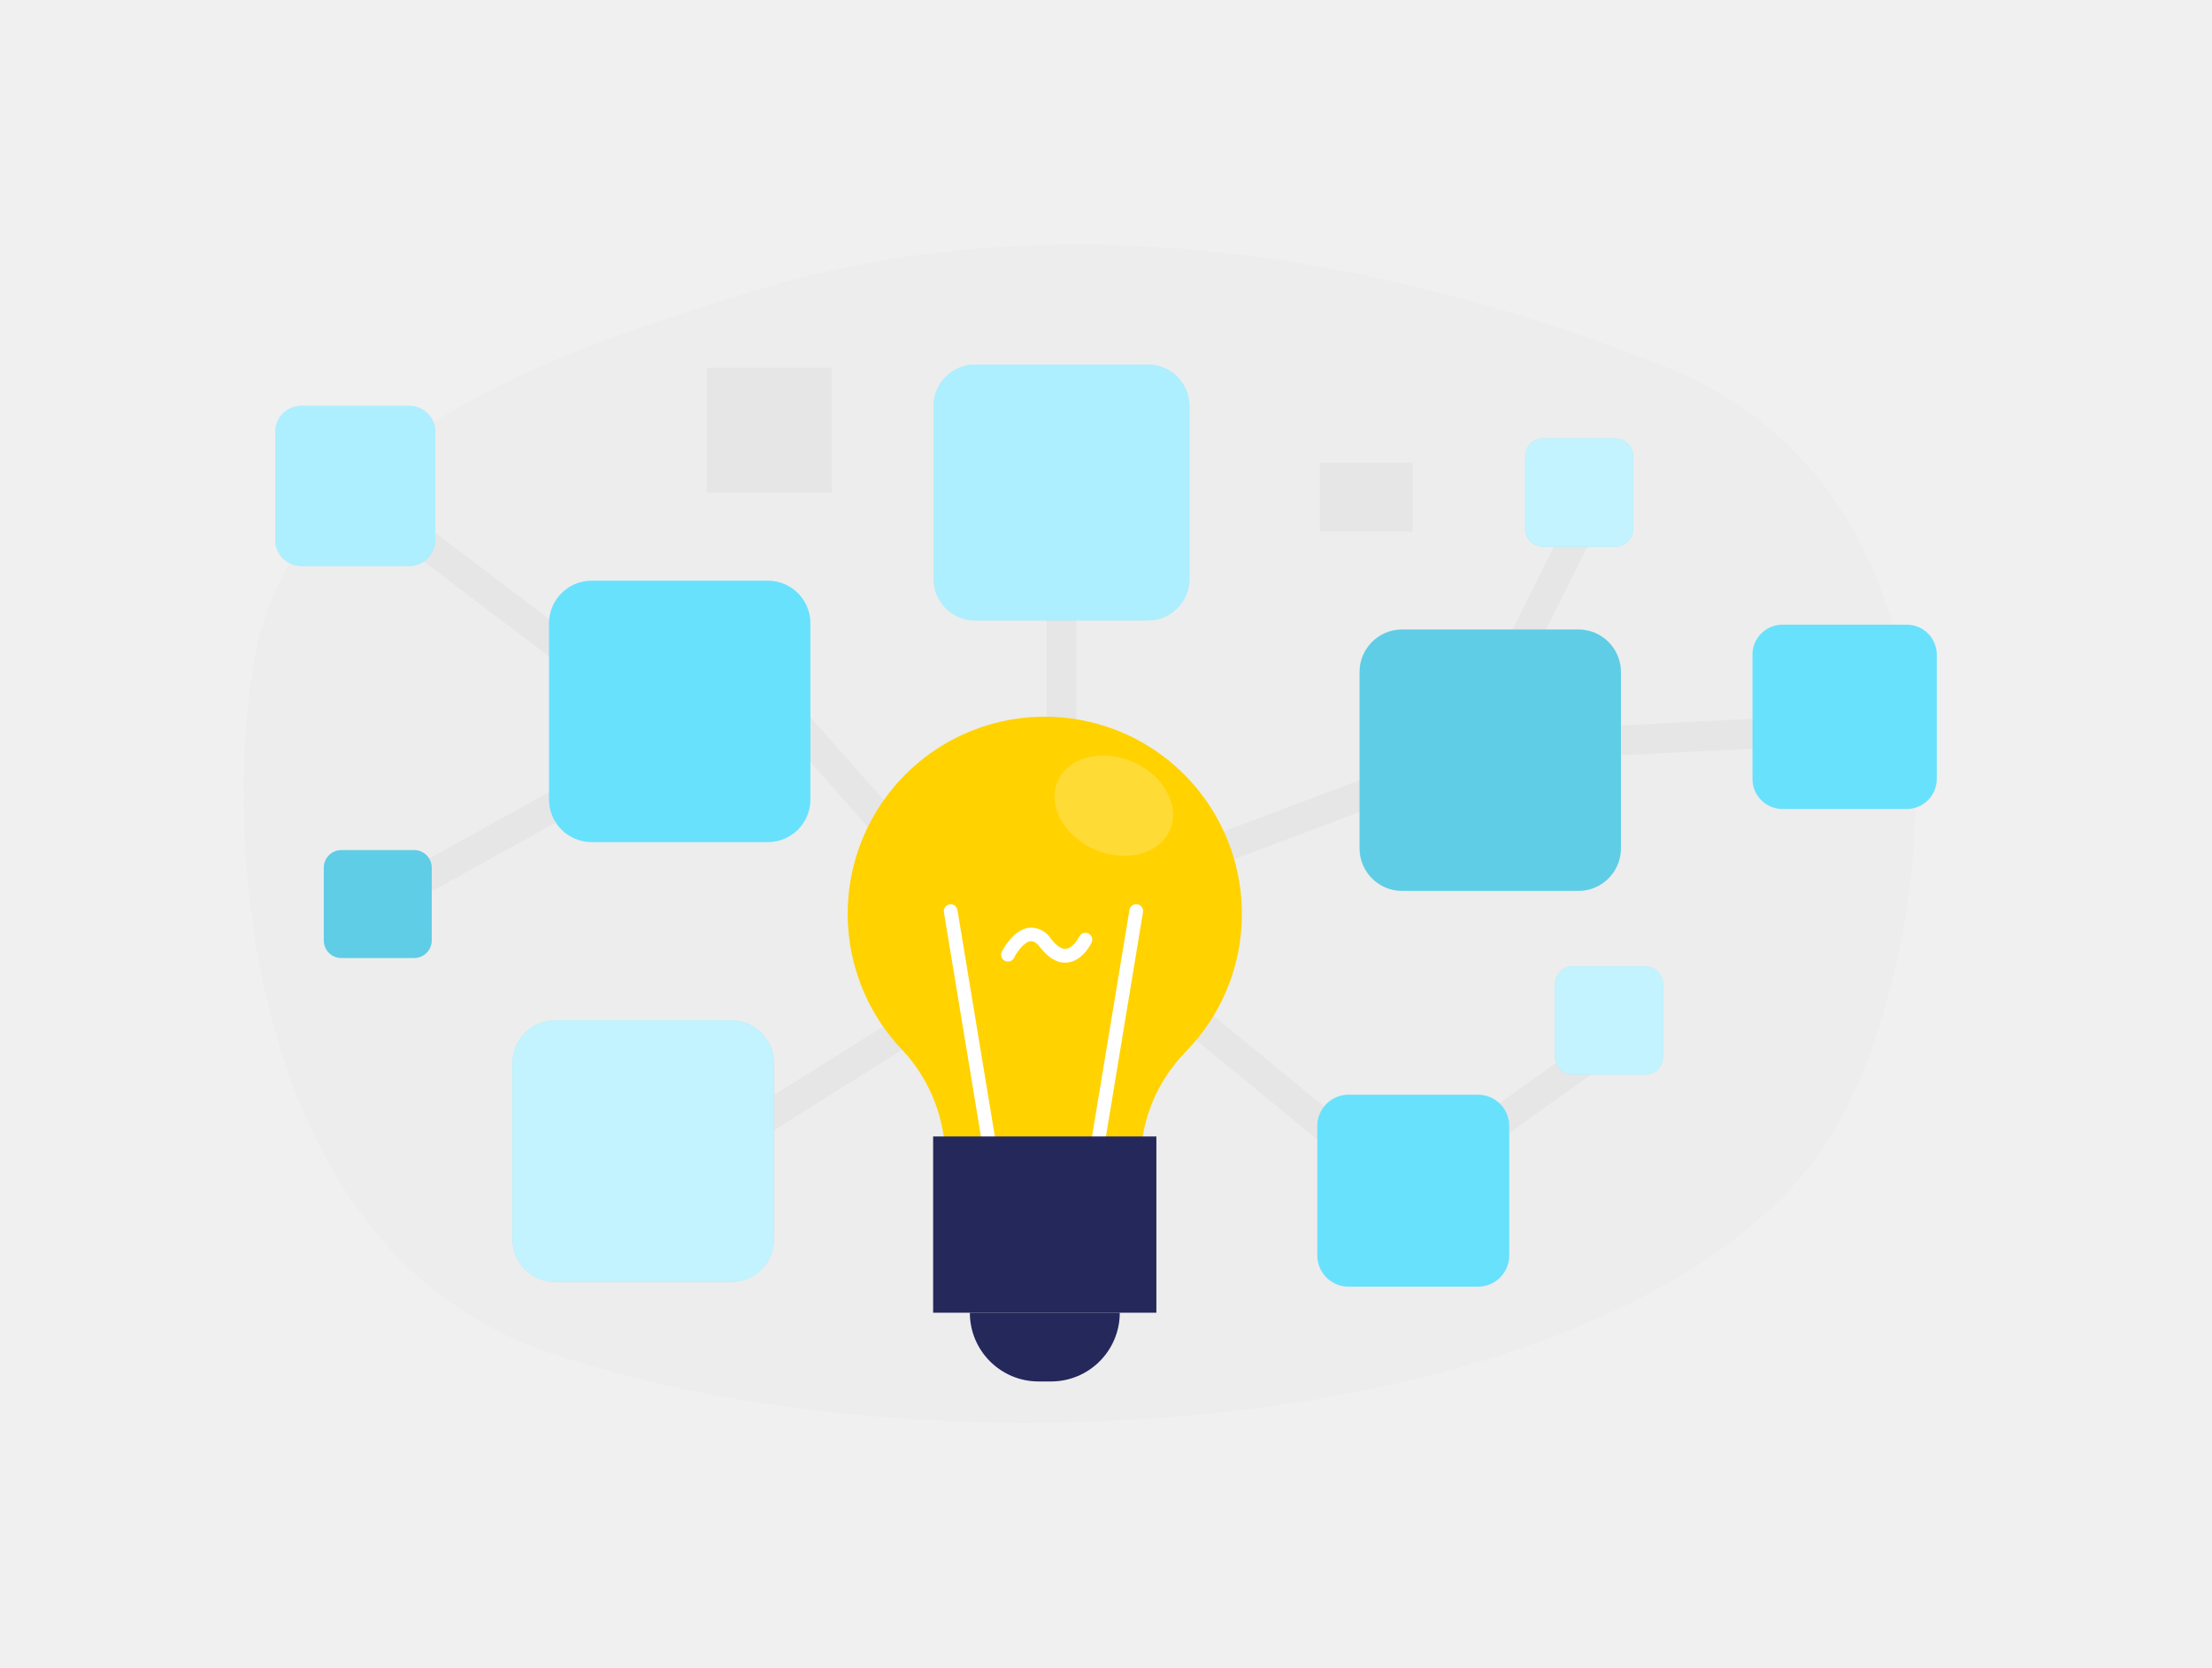
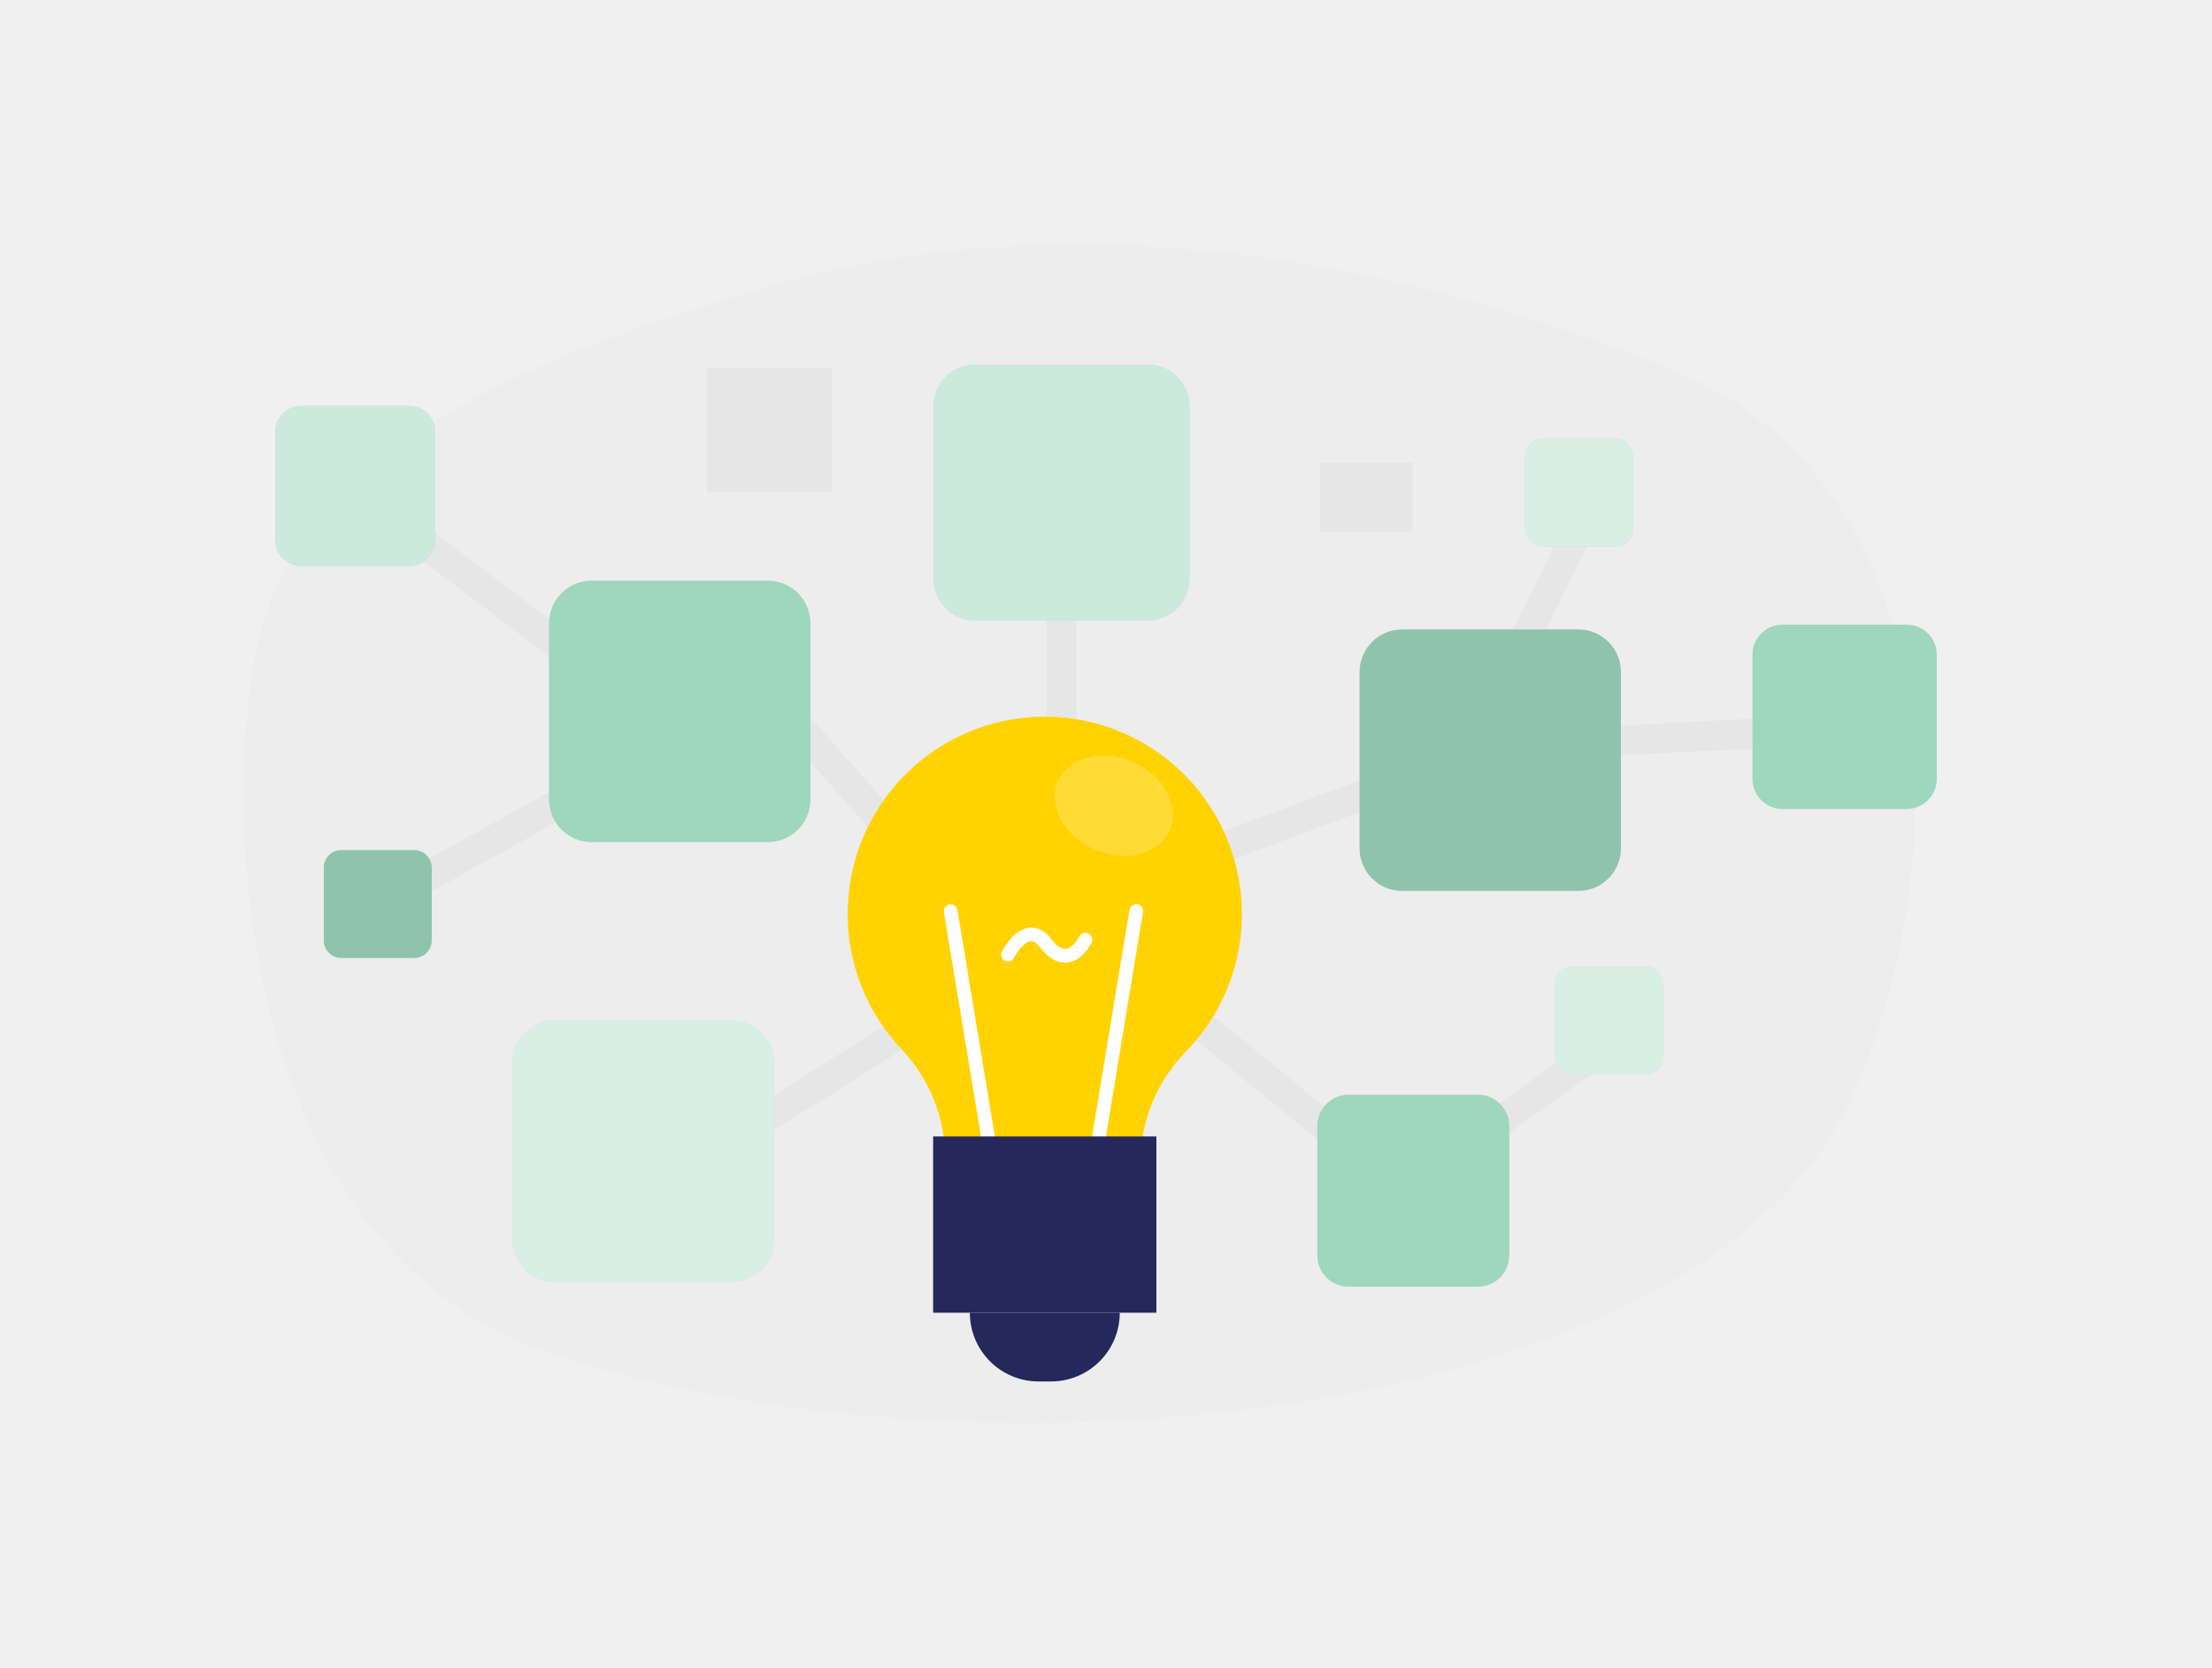
- <svg xmlns="http://www.w3.org/2000/svg" id="Layer_1" data-name="Layer 1" viewBox="0 0 400 300" width="406" height="306" class="illustration styles_illustrationTablet__1DWOa">
-   <path d="M135,52.26C105.13,61.61,54.58,77,46.32,116.9c-6.18,29.87-3.32,107.88,53,126.94C175.08,269.5,305.74,257,334,199.45,352.15,162.51,357,88,301.43,65.71,263.78,50.61,199.15,32.24,135,52.26Z" fill="#e6e6e6" opacity="0.3" />
-   <rect x="189.26" y="94.73" width="5.38" height="44.34" fill="#e6e6e6" />
-   <rect x="260.37" y="103.31" width="39.5" height="5.38" transform="translate(60.46 309.6) rotate(-63.56)" fill="#e6e6e6" />
-   <rect x="228.73" y="167.37" width="5.38" height="57.73" transform="translate(-67.1 250.52) rotate(-50.6)" fill="#e6e6e6" />
-   <path d="M257.86,215.8a2.39,2.39,0,0,0,.11-2.44l-4.81,2.4c-1.24-2.48,1-4.19,6.32-8.33,3.11-2.4,7.49-5.64,13-9.62,9.39-6.77,19-13.43,19.09-13.5l3.07,4.42C280.48,198.57,259.7,213.47,257.86,215.8Z" fill="#e6e6e6" />
-   <polygon points="214 158.08 212.11 153.04 268.93 131.64 334.94 128.32 335.22 133.7 270.04 136.98 214 158.08" fill="#e6e6e6" />
-   <rect x="120.57" y="194.32" width="49.76" height="5.38" transform="translate(-82.5 107.52) rotate(-32.13)" fill="#e6e6e6" />
-   <rect x="150.54" y="120.5" width="5.38" height="40.1" transform="translate(-54.66 136.8) rotate(-41.49)" fill="#e6e6e6" />
-   <polygon points="69.62 165.09 67.01 160.38 117.99 132.13 63.02 90.47 66.27 86.18 127.83 132.83 69.62 165.09" fill="#e6e6e6" />
-   <path d="M224.57,164.51a35.64,35.64,0,1,0-61.42,24.59A28.79,28.79,0,0,1,170.94,209v1.22h35.27v-.9a28.86,28.86,0,0,1,8.31-20A35.48,35.48,0,0,0,224.57,164.51Z" fill="#ffd200" />
-   <path d="M179.36,210.31a1.24,1.24,0,0,1-1.22-1l-7.45-45.09a1.24,1.24,0,1,1,2.45-.41l7.45,45.09a1.25,1.25,0,0,1-1,1.43Z" fill="#fff" />
-   <path d="M198,210.31l-.21,0a1.25,1.25,0,0,1-1-1.43l7.45-45.09a1.24,1.24,0,1,1,2.45.41l-7.45,45.09A1.24,1.24,0,0,1,198,210.31Z" fill="#fff" />
-   <rect x="168.74" y="204.75" width="40.37" height="31.87" fill="#24285b" />
-   <path d="M192.59,173.33c-1.57,0-3.09-.94-4.53-2.81-.58-.76-1.15-1.11-1.68-1.07-1.2.11-2.56,2.05-3,3a1.24,1.24,0,0,1-2.21-1.13c.21-.41,2.14-4.06,5-4.32a4.32,4.32,0,0,1,3.88,2c.69.89,1.72,1.94,2.71,1.83,1.15-.12,2.16-1.7,2.42-2.24a1.24,1.24,0,0,1,2.24,1.06c-.16.34-1.66,3.36-4.39,3.65Z" fill="#fff" />
-   <ellipse cx="201.41" cy="144.95" rx="8.65" ry="11.07" transform="translate(-11.7 272.07) rotate(-66.56)" fill="#fff" opacity="0.21" />
-   <path d="M175.38,236.62h27.11a0,0,0,0,1,0,0v0a12.43,12.43,0,0,1-12.43,12.43h-2.25a12.43,12.43,0,0,1-12.43-12.43v0a0,0,0,0,1,0,0Z" fill="#24285b" />
-   <rect x="99.28" y="104.26" width="47.27" height="47.27" rx="7.7" fill="#68e1fd" />
-   <rect x="245.85" y="113.08" width="47.27" height="47.27" rx="7.7" fill="#68e1fd" />
-   <rect x="245.85" y="113.08" width="47.27" height="47.27" rx="7.7" opacity="0.09" />
-   <rect x="92.68" y="183.78" width="47.27" height="47.27" rx="7.7" fill="#68e1fd" />
-   <rect x="92.68" y="183.78" width="47.27" height="47.27" rx="7.7" fill="#fff" opacity="0.6" />
-   <rect x="238.21" y="197.2" width="34.71" height="34.71" rx="5.65" fill="#68e1fd" />
-   <rect x="168.82" y="65.18" width="46.27" height="46.27" rx="7.53" fill="#68e1fd" />
-   <rect x="168.82" y="65.18" width="46.27" height="46.27" rx="7.53" fill="#fff" opacity="0.46" />
-   <rect x="49.77" y="72.65" width="28.95" height="28.95" rx="4.71" fill="#68e1fd" />
-   <rect x="49.77" y="72.65" width="28.95" height="28.95" rx="4.71" fill="#fff" opacity="0.46" />
-   <rect x="58.55" y="152.97" width="19.52" height="19.52" rx="3.18" fill="#68e1fd" />
-   <rect x="58.55" y="152.97" width="19.52" height="19.52" rx="3.18" opacity="0.09" />
-   <rect x="281.2" y="174.02" width="19.52" height="19.52" rx="3.18" fill="#68e1fd" />
-   <rect x="281.2" y="174.02" width="19.52" height="19.52" rx="3.18" fill="#fff" opacity="0.6" />
-   <rect x="275.8" y="78.56" width="19.52" height="19.52" rx="3.18" fill="#68e1fd" />
-   <rect x="275.8" y="78.56" width="19.52" height="19.52" rx="3.18" fill="#fff" opacity="0.6" />
-   <rect x="316.9" y="112.21" width="33.33" height="33.33" rx="5.43" fill="#68e1fd" />
-   <rect x="127.83" y="65.76" width="22.56" height="22.56" fill="#e6e6e6" />
-   <rect x="238.65" y="82.9" width="16.79" height="12.47" fill="#e6e6e6" />
+ <svg xmlns="http://www.w3.org/2000/svg" width="406" height="306" viewBox="0 0 406 306" fill="none">
+   <path opacity="0.3" d="M137.025 53.794C106.707 63.285 55.399 78.905 47.015 119.404C40.742 149.722 43.645 228.902 100.81 248.248C177.706 274.293 310.326 261.605 339.01 203.192C357.432 165.698 362.355 90.07 305.951 67.446C267.737 52.12 202.137 33.474 137.025 53.794Z" fill="#E6E6E6" />
+   <path d="M197.56 96.9H192.099V141.905H197.56V96.9Z" fill="#E6E6E6" />
+   <path d="M290.781 89.152L272.93 125.051L277.819 127.482L295.671 91.583L290.781 89.152Z" fill="#E6E6E6" />
+   <path d="M213.992 179.237L210.526 183.457L255.805 220.65L259.271 216.43L213.992 179.237Z" fill="#E6E6E6" />
+   <path d="M261.728 219.787C261.967 219.422 262.104 218.999 262.124 218.564C262.144 218.128 262.045 217.695 261.839 217.31L256.957 219.746C255.699 217.229 257.972 215.493 263.372 211.291C266.529 208.855 270.974 205.566 276.567 201.527C286.098 194.655 295.852 187.895 295.943 187.824L299.06 192.311C284.687 202.298 263.595 217.422 261.728 219.787Z" fill="#E6E6E6" />
+   <path d="M217.21 161.201L215.292 156.085L272.964 134.364L339.964 130.994L340.248 136.455L274.091 139.784L217.21 161.201Z" fill="#E6E6E6" />
+   <path d="M167.567 184.963L124.796 211.824L127.7 216.449L170.471 189.587L167.567 184.963Z" fill="#E6E6E6" />
+   <path d="M144.095 126.375L140.004 129.992L166.968 160.481L171.059 156.863L144.095 126.375Z" fill="#E6E6E6" />
+   <path d="M70.664 168.316L68.015 163.536L119.76 134.862L63.965 92.577L67.264 88.223L129.747 135.572L70.664 168.316Z" fill="#E6E6E6" />
+   <path d="M227.939 167.727C227.942 161.813 226.495 155.988 223.724 150.763C220.954 145.538 216.945 141.071 212.048 137.755C207.151 134.439 201.515 132.374 195.635 131.741C189.755 131.108 183.809 131.927 178.319 134.125C172.828 136.323 167.96 139.834 164.141 144.35C160.323 148.866 157.669 154.249 156.414 160.029C155.158 165.808 155.339 171.807 156.94 177.5C158.541 183.194 161.514 188.408 165.597 192.686C170.727 198.155 173.557 205.386 173.504 212.884V214.123H209.303V213.209C209.373 205.604 212.398 198.324 217.738 192.909C224.296 186.169 227.957 177.131 227.939 167.727Z" fill="#FFD200" />
+   <path d="M182.05 214.215C181.758 214.216 181.475 214.115 181.249 213.93C181.023 213.745 180.869 213.487 180.812 213.2L173.25 167.434C173.223 167.27 173.228 167.103 173.265 166.942C173.303 166.781 173.371 166.628 173.467 166.493C173.564 166.359 173.685 166.244 173.826 166.156C173.966 166.069 174.122 166.009 174.286 165.982C174.449 165.955 174.616 165.96 174.777 165.997C174.939 166.034 175.091 166.103 175.226 166.199C175.361 166.295 175.475 166.417 175.563 166.557C175.651 166.698 175.71 166.854 175.737 167.017L183.299 212.784C183.352 213.11 183.276 213.445 183.087 213.716C182.897 213.987 182.609 214.173 182.284 214.235L182.05 214.215Z" fill="white" />
+   <path d="M200.97 214.214H200.757C200.432 214.152 200.144 213.966 199.954 213.694C199.765 213.423 199.688 213.089 199.742 212.762L207.304 166.996C207.359 166.666 207.543 166.372 207.815 166.178C208.087 165.984 208.425 165.905 208.755 165.961C209.085 166.016 209.379 166.2 209.573 166.472C209.767 166.744 209.845 167.082 209.79 167.412L202.229 213.178C202.176 213.472 202.02 213.738 201.789 213.927C201.559 214.117 201.268 214.218 200.97 214.214Z" fill="white" />
+   <path d="M212.247 208.57H171.271V240.918H212.247V208.57Z" fill="#24285B" />
+   <path d="M195.479 176.679C193.885 176.679 192.343 175.725 190.881 173.827C190.292 173.056 189.714 172.701 189.176 172.741C187.958 172.853 186.577 174.822 186.131 175.786C185.979 176.084 185.715 176.308 185.397 176.411C185.079 176.514 184.733 176.486 184.436 176.334C184.138 176.182 183.913 175.918 183.811 175.6C183.708 175.282 183.736 174.937 183.888 174.639C184.101 174.223 186.06 170.518 188.963 170.254C189.74 170.213 190.515 170.379 191.207 170.735C191.899 171.092 192.484 171.627 192.901 172.284C193.601 173.188 194.647 174.253 195.651 174.142C196.819 174.02 197.844 172.416 198.108 171.868C198.258 171.58 198.515 171.361 198.823 171.257C199.131 171.153 199.468 171.173 199.762 171.313C200.056 171.452 200.285 171.699 200.4 172.004C200.516 172.308 200.509 172.645 200.381 172.944C200.219 173.289 198.696 176.355 195.926 176.649L195.479 176.679Z" fill="white" />
+   <path opacity="0.21" d="M214.737 152.333C216.666 147.884 213.614 142.277 207.92 139.808C202.227 137.34 196.048 138.945 194.119 143.394C192.19 147.843 195.242 153.45 200.936 155.919C206.629 158.387 212.808 156.782 214.737 152.333Z" fill="white" />
+   <path d="M178.011 240.92H205.527C205.527 242.577 205.201 244.217 204.567 245.748C203.933 247.279 203.004 248.67 201.832 249.841C200.661 251.013 199.27 251.942 197.739 252.576C196.208 253.21 194.568 253.536 192.911 253.536H190.627C187.281 253.536 184.072 252.207 181.706 249.841C179.34 247.475 178.011 244.266 178.011 240.92Z" fill="#24285B" />
+   <path d="M140.933 106.574H108.585C104.268 106.574 100.769 110.073 100.769 114.39V146.738C100.769 151.054 104.268 154.553 108.585 154.553H140.933C145.249 154.553 148.748 151.054 148.748 146.738V114.39C148.748 110.073 145.249 106.574 140.933 106.574Z" fill="#9ED6BE" />
+   <path d="M289.701 115.525H257.353C253.037 115.525 249.538 119.025 249.538 123.341V155.689C249.538 160.005 253.037 163.504 257.353 163.504H289.701C294.018 163.504 297.517 160.005 297.517 155.689V123.341C297.517 119.025 294.018 115.525 289.701 115.525Z" fill="#9ED6BE" />
+   <path opacity="0.09" d="M289.701 115.525H257.353C253.037 115.525 249.538 119.025 249.538 123.341V155.689C249.538 160.005 253.037 163.504 257.353 163.504H289.701C294.018 163.504 297.517 160.005 297.517 155.689V123.341C297.517 119.025 294.018 115.525 289.701 115.525Z" fill="black" />
+   <path d="M134.234 187.287H101.886C97.569 187.287 94.07 190.786 94.07 195.103V227.451C94.07 231.767 97.569 235.266 101.886 235.266H134.234C138.55 235.266 142.049 231.767 142.049 227.451V195.103C142.049 190.786 138.55 187.287 134.234 187.287Z" fill="#9ED6BE" />
+   <path opacity="0.6" d="M134.234 187.287H101.886C97.569 187.287 94.07 190.786 94.07 195.103V227.451C94.07 231.767 97.569 235.266 101.886 235.266H134.234C138.55 235.266 142.049 231.767 142.049 227.451V195.103C142.049 190.786 138.55 187.287 134.234 187.287Z" fill="white" />
+   <path d="M271.279 200.908H247.518C244.351 200.908 241.783 203.476 241.783 206.643V230.404C241.783 233.571 244.351 236.139 247.518 236.139H271.279C274.446 236.139 277.014 233.571 277.014 230.404V206.643C277.014 203.476 274.446 200.908 271.279 200.908Z" fill="#9ED6BE" />
+   <path d="M210.673 66.908H178.995C174.774 66.908 171.352 70.33 171.352 74.551V106.229C171.352 110.45 174.774 113.872 178.995 113.872H210.673C214.894 113.872 218.316 110.45 218.316 106.229V74.551C218.316 70.33 214.894 66.908 210.673 66.908Z" fill="#9ED6BE" />
+   <path opacity="0.46" d="M210.673 66.908H178.995C174.774 66.908 171.352 70.33 171.352 74.551V106.229C171.352 110.45 174.774 113.872 178.995 113.872H210.673C214.894 113.872 218.316 110.45 218.316 106.229V74.551C218.316 70.33 214.894 66.908 210.673 66.908Z" fill="white" />
+   <path d="M75.12 74.49H55.297C52.657 74.49 50.517 76.631 50.517 79.271V99.094C50.517 101.734 52.657 103.874 55.297 103.874H75.12C77.76 103.874 79.901 101.734 79.901 99.094V79.271C79.901 76.631 77.76 74.49 75.12 74.49Z" fill="#9ED6BE" />
+   <path opacity="0.46" d="M75.12 74.49H55.297C52.657 74.49 50.517 76.631 50.517 79.271V99.094C50.517 101.734 52.657 103.874 55.297 103.874H75.12C77.76 103.874 79.901 101.734 79.901 99.094V79.271C79.901 76.631 77.76 74.49 75.12 74.49Z" fill="white" />
+   <path d="M76.013 156.014H62.656C60.873 156.014 59.428 157.459 59.428 159.241V172.599C59.428 174.381 60.873 175.826 62.656 175.826H76.013C77.796 175.826 79.241 174.381 79.241 172.599V159.241C79.241 157.459 77.796 156.014 76.013 156.014Z" fill="#9ED6BE" />
+   <path opacity="0.09" d="M76.013 156.014H62.656C60.873 156.014 59.428 157.459 59.428 159.241V172.599C59.428 174.381 60.873 175.826 62.656 175.826H76.013C77.796 175.826 79.241 174.381 79.241 172.599V159.241C79.241 157.459 77.796 156.014 76.013 156.014Z" fill="black" />
+   <path d="M302.003 177.381H288.646C286.863 177.381 285.418 178.826 285.418 180.609V193.966C285.418 195.749 286.863 197.194 288.646 197.194H302.003C303.786 197.194 305.231 195.749 305.231 193.966V180.609C305.231 178.826 303.786 177.381 302.003 177.381Z" fill="#9ED6BE" />
+   <path opacity="0.6" d="M302.003 177.381H288.646C286.863 177.381 285.418 178.826 285.418 180.609V193.966C285.418 195.749 286.863 197.194 288.646 197.194H302.003C303.786 197.194 305.231 195.749 305.231 193.966V180.609C305.231 178.826 303.786 177.381 302.003 177.381Z" fill="white" />
+   <path d="M296.522 80.488H283.165C281.382 80.488 279.937 81.933 279.937 83.716V97.073C279.937 98.856 281.382 100.301 283.165 100.301H296.522C298.305 100.301 299.75 98.856 299.75 97.073V83.716C299.75 81.933 298.305 80.488 296.522 80.488Z" fill="#9ED6BE" />
+   <path opacity="0.6" d="M296.522 80.488H283.165C281.382 80.488 279.937 81.933 279.937 83.716V97.073C279.937 98.856 281.382 100.301 283.165 100.301H296.522C298.305 100.301 299.75 98.856 299.75 97.073V83.716C299.75 81.933 298.305 80.488 296.522 80.488Z" fill="white" />
+   <path d="M349.972 114.643H327.165C324.121 114.643 321.654 117.11 321.654 120.154V142.961C321.654 146.005 324.121 148.473 327.165 148.473H349.972C353.016 148.473 355.484 146.005 355.484 142.961V120.154C355.484 117.11 353.016 114.643 349.972 114.643Z" fill="#9ED6BE" />
+   <path d="M152.646 67.496H129.748V90.394H152.646V67.496Z" fill="#E6E6E6" />
+   <path d="M259.272 84.893H242.23V97.55H259.272V84.893Z" fill="#E6E6E6" />
</svg>
